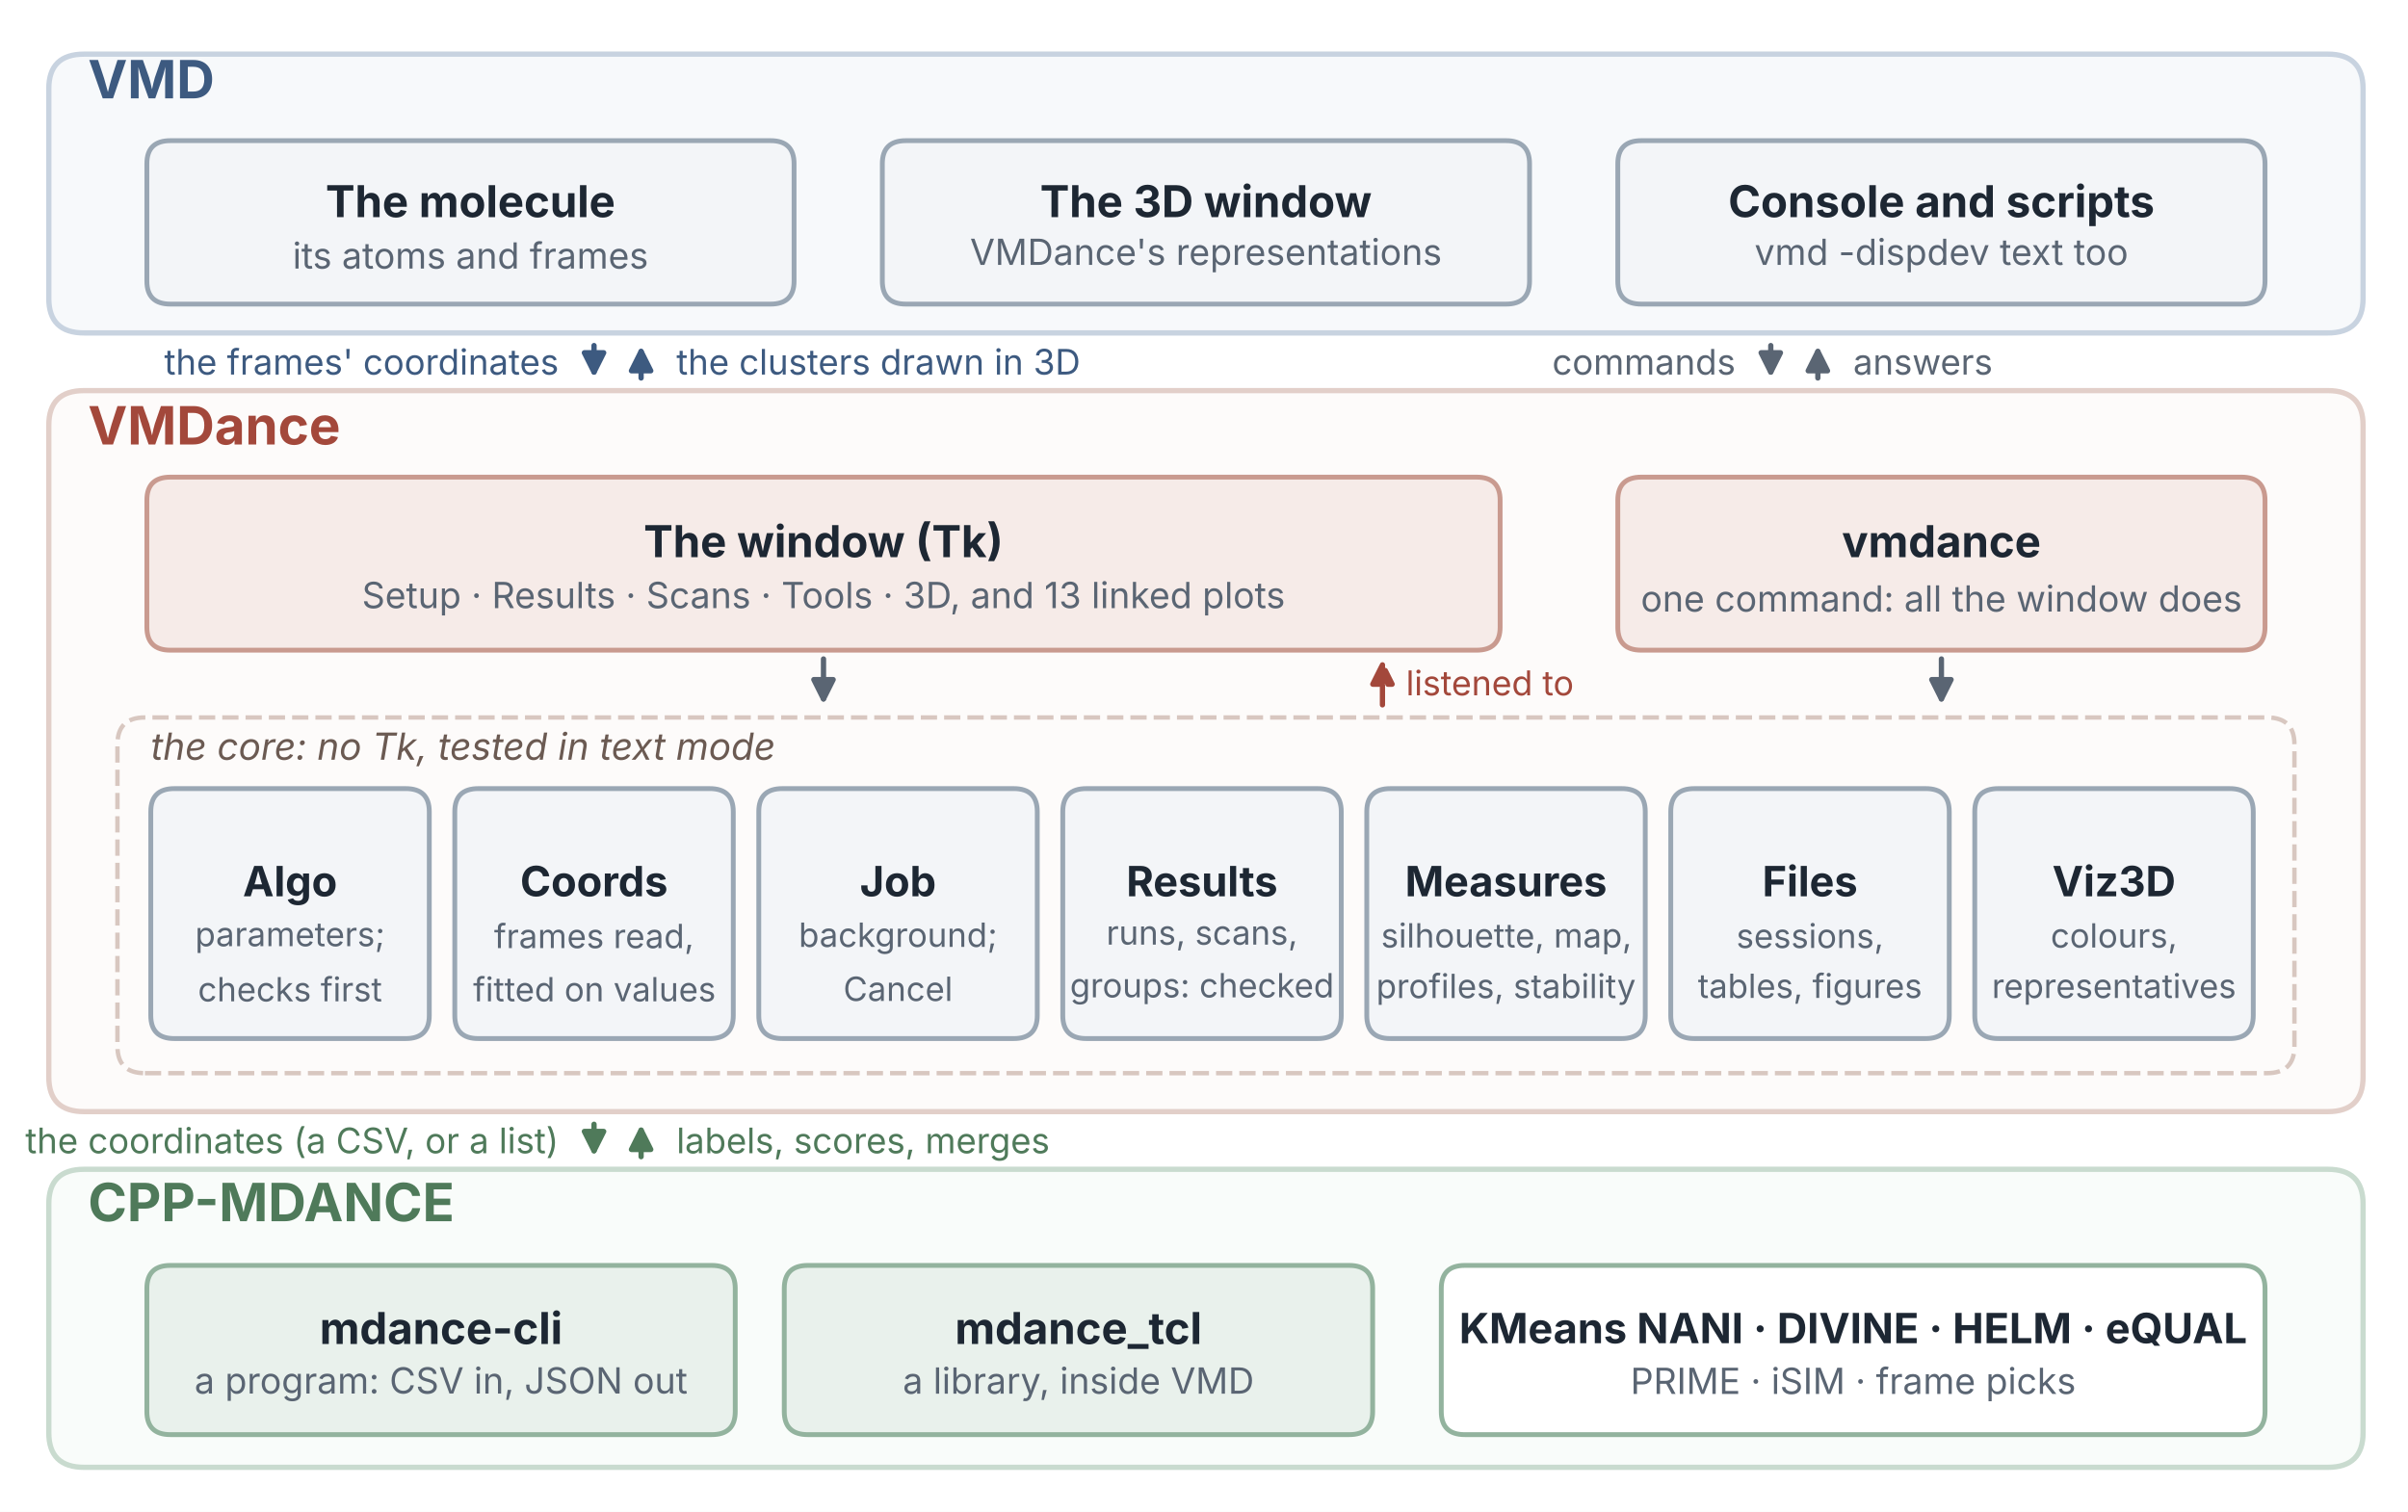
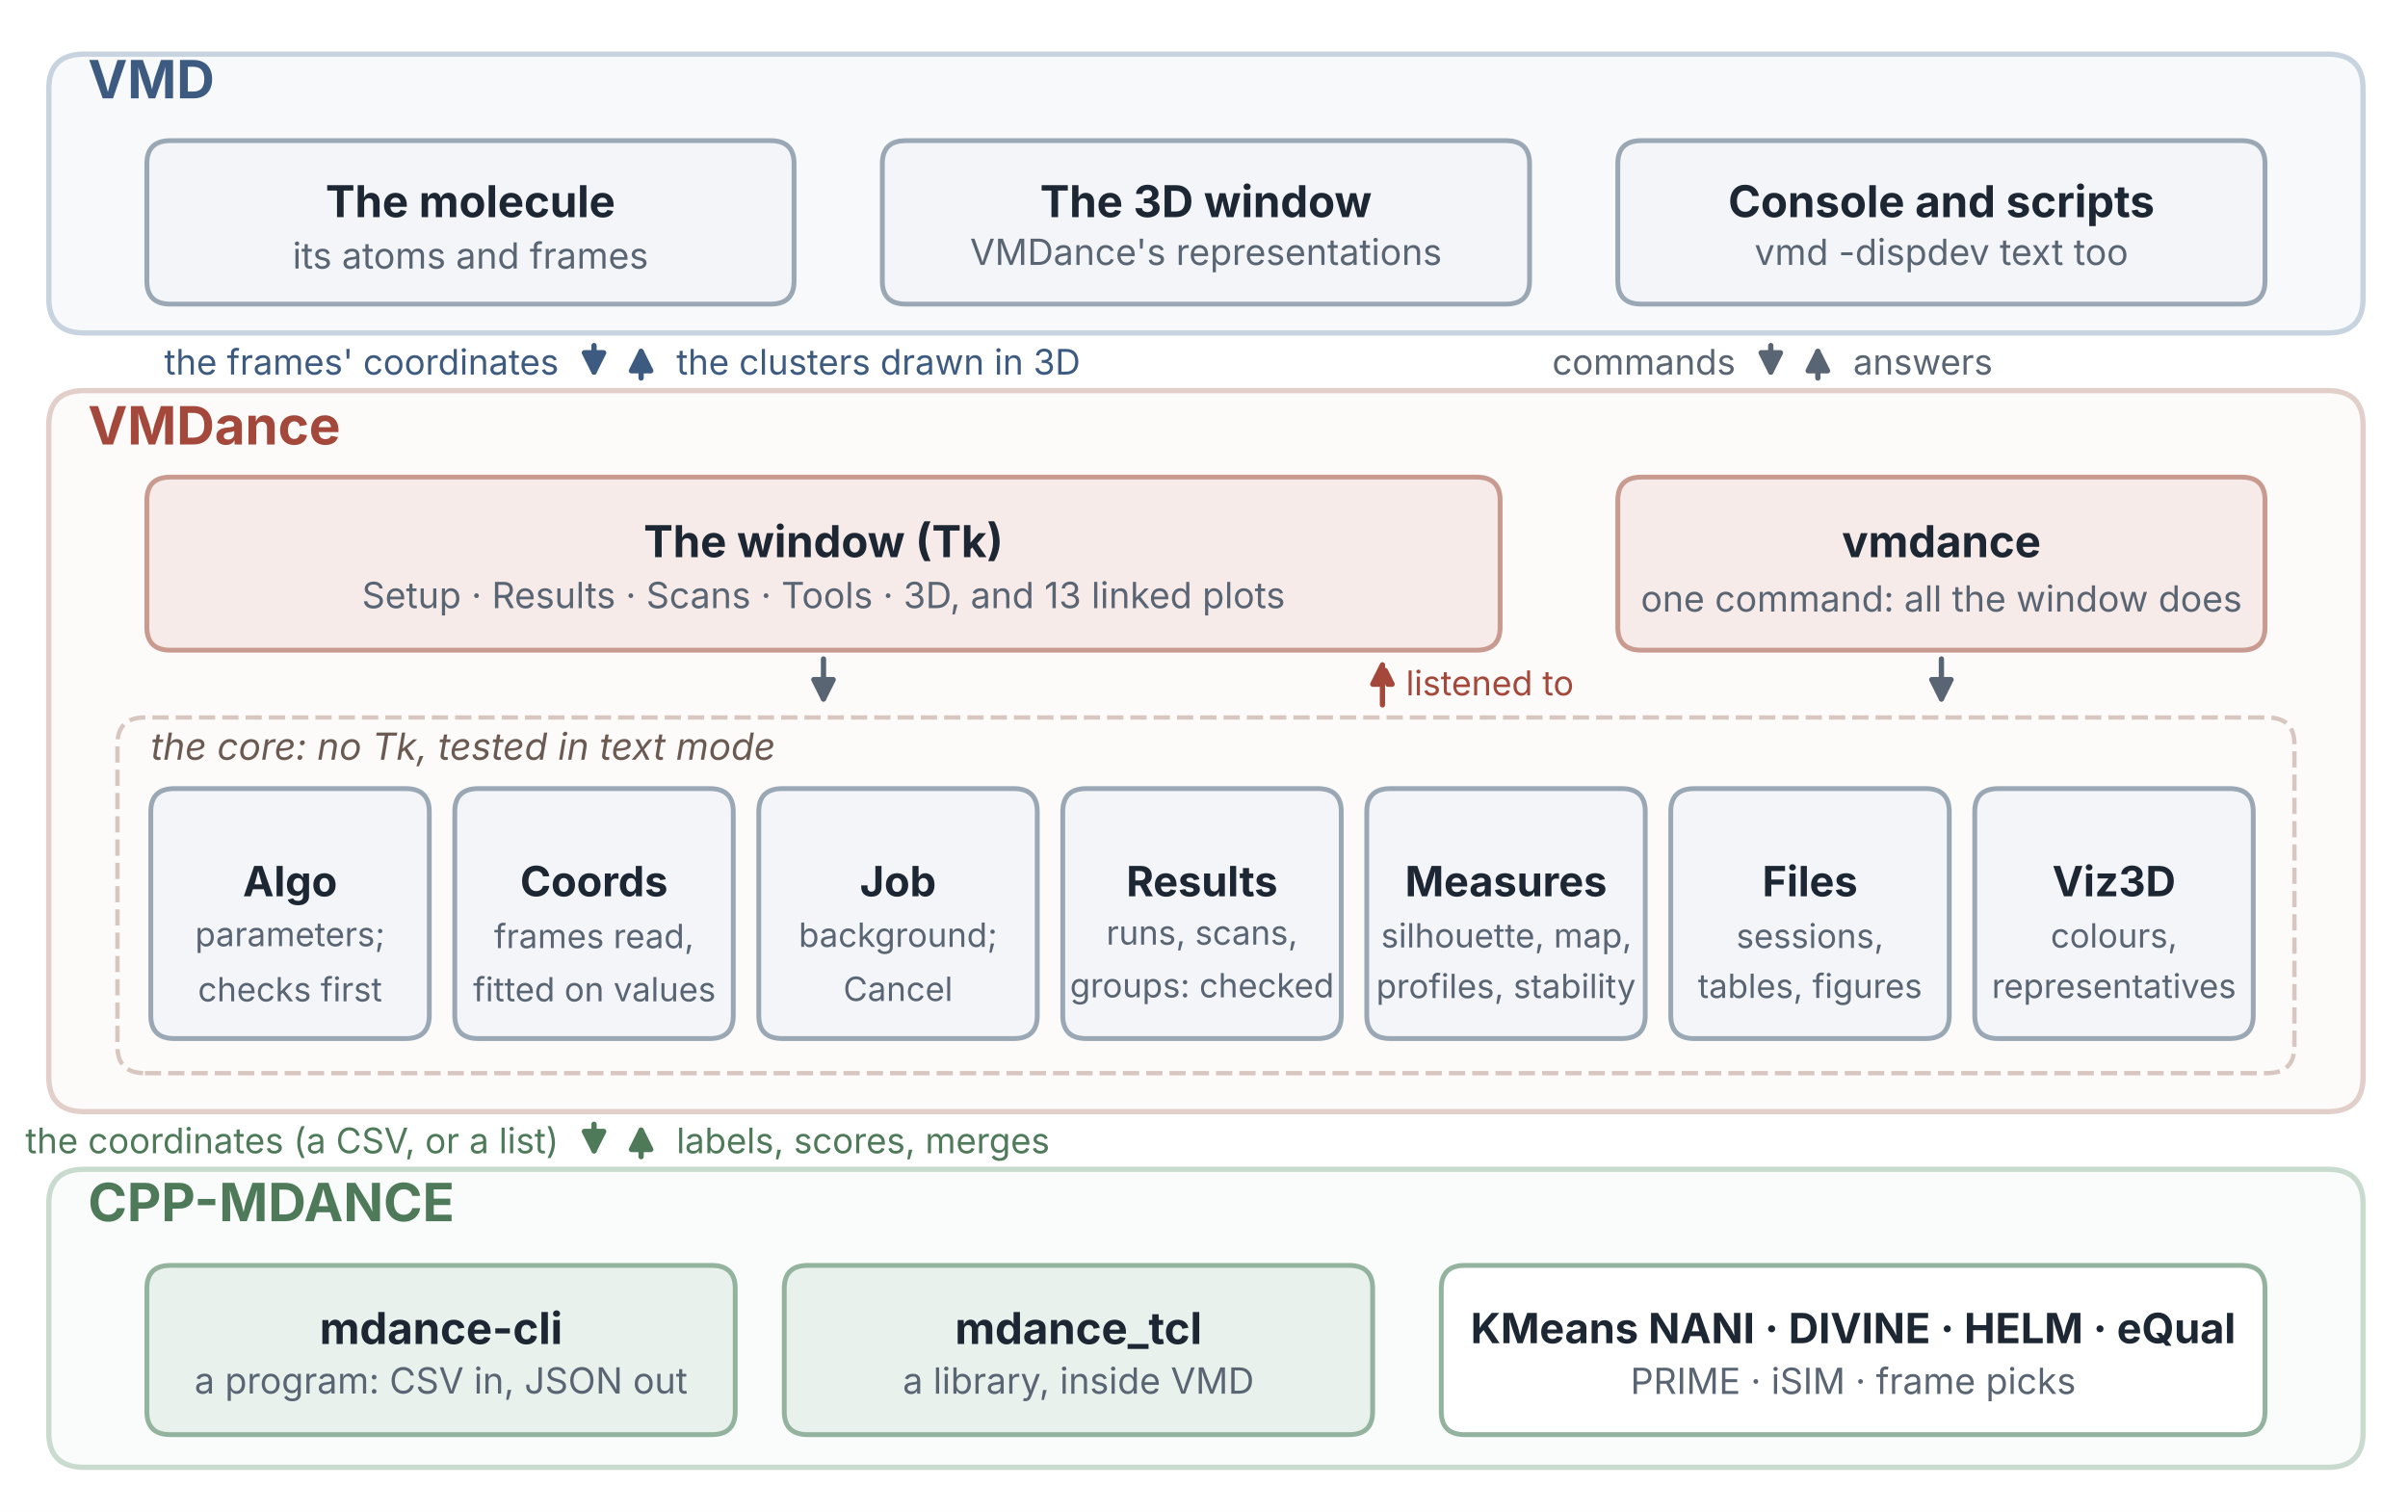
<svg xmlns="http://www.w3.org/2000/svg" width="548.083pt" height="344.16pt" viewBox="0 0 548.083 344.16" version="1.1">
  <defs>
    <style type="text/css">*{stroke-linejoin: round; stroke-linecap: butt}</style>
  </defs>
  <g id="figure_1">
    <g id="patch_1">
      <path d="M 0 344.16  L 548.083 344.16  L 548.083 0  L 0 0  z " style="fill: #ffffff" />
    </g>
    <g id="axes_1">
      <g id="patch_2">
        <path d="M 19.142 75.789  L 529.824 75.789  Q 537.859 75.789 537.859 67.911  L 537.859 20.204  Q 537.859 12.325 529.824 12.325  L 19.142 12.325  Q 11.107 12.325 11.107 20.204  L 11.107 67.911  Q 11.107 75.789 19.142 75.789  z " clip-path="url(#pc2476eb00e)" style="fill: #f7f9fb; stroke: #c8d3e0; stroke-width: 1.2; stroke-linejoin: miter" />
      </g>
      <g id="patch_3">
        <path d="M 38.784 69.224  L 175.382 69.224  Q 180.739 69.224 180.739 63.972  L 180.739 37.273  Q 180.739 32.021 175.382 32.021  L 38.784 32.021  Q 33.427 32.021 33.427 37.273  L 33.427 63.972  Q 33.427 69.224 38.784 69.224  z " clip-path="url(#pc2476eb00e)" style="fill: #f3f5f8; stroke: #9aa7b4; stroke-width: 1.1; stroke-linejoin: miter" />
      </g>
      <g id="patch_4">
        <path d="M 206.184 69.224  L 342.782 69.224  Q 348.139 69.224 348.139 63.972  L 348.139 37.273  Q 348.139 32.021 342.782 32.021  L 206.184 32.021  Q 200.827 32.021 200.827 37.273  L 200.827 63.972  Q 200.827 69.224 206.184 69.224  z " clip-path="url(#pc2476eb00e)" style="fill: #f3f5f8; stroke: #9aa7b4; stroke-width: 1.1; stroke-linejoin: miter" />
      </g>
      <g id="patch_5">
        <path d="M 373.584 69.224  L 510.182 69.224  Q 515.539 69.224 515.539 63.972  L 515.539 37.273  Q 515.539 32.021 510.182 32.021  L 373.584 32.021  Q 368.227 32.021 368.227 37.273  L 368.227 63.972  Q 368.227 69.224 373.584 69.224  z " clip-path="url(#pc2476eb00e)" style="fill: #f3f5f8; stroke: #9aa7b4; stroke-width: 1.1; stroke-linejoin: miter" />
      </g>
      <g id="patch_6">
        <path d="M 19.142 253.052  L 529.824 253.052  Q 537.859 253.052 537.859 245.173  L 537.859 96.798  Q 537.859 88.92 529.824 88.92  L 19.142 88.92  Q 11.107 88.92 11.107 96.798  L 11.107 245.173  Q 11.107 253.052 19.142 253.052  z " clip-path="url(#pc2476eb00e)" style="fill: #fdfbfa; stroke: #e2cfc9; stroke-width: 1.2; stroke-linejoin: miter" />
      </g>
      <g id="patch_7">
        <path d="M 38.784 148.007  L 336.086 148.007  Q 341.443 148.007 341.443 142.755  L 341.443 113.868  Q 341.443 108.616 336.086 108.616  L 38.784 108.616  Q 33.427 108.616 33.427 113.868  L 33.427 142.755  Q 33.427 148.007 38.784 148.007  z " clip-path="url(#pc2476eb00e)" style="fill: #f6ebe8; stroke: #c99a8f; stroke-width: 1.1; stroke-linejoin: miter" />
      </g>
      <g id="patch_8">
        <path d="M 373.584 148.007  L 510.182 148.007  Q 515.539 148.007 515.539 142.755  L 515.539 113.868  Q 515.539 108.616 510.182 108.616  L 373.584 108.616  Q 368.227 108.616 368.227 113.868  L 368.227 142.755  Q 368.227 148.007 373.584 148.007  z " clip-path="url(#pc2476eb00e)" style="fill: #f6ebe8; stroke: #c99a8f; stroke-width: 1.1; stroke-linejoin: miter" />
      </g>
      <g id="patch_9">
        <path d="M 32.981 244.298  L 515.986 244.298  Q 522.235 244.298 522.235 238.17  L 522.235 169.454  Q 522.235 163.326 515.986 163.326  L 32.981 163.326  Q 26.731 163.326 26.731 169.454  L 26.731 238.17  Q 26.731 244.298 32.981 244.298  L 32.981 244.298  z " clip-path="url(#pc2476eb00e)" style="fill: none; stroke-dasharray: 3.7,1.6; stroke-dashoffset: 0; stroke: #d8c7c0; stroke-linejoin: miter" />
      </g>
      <g id="patch_10">
        <path d="M 39.677 236.42  L 92.352 236.42  Q 97.709 236.42 97.709 231.167  L 97.709 184.773  Q 97.709 179.521 92.352 179.521  L 39.677 179.521  Q 34.32 179.521 34.32 184.773  L 34.32 231.167  Q 34.32 236.42 39.677 236.42  z " clip-path="url(#pc2476eb00e)" style="fill: #f3f5f8; stroke: #9aa7b4; stroke-width: 1.1; stroke-linejoin: miter" />
      </g>
      <g id="patch_11">
        <path d="M 108.869 236.42  L 161.544 236.42  Q 166.901 236.42 166.901 231.167  L 166.901 184.773  Q 166.901 179.521 161.544 179.521  L 108.869 179.521  Q 103.512 179.521 103.512 184.773  L 103.512 231.167  Q 103.512 236.42 108.869 236.42  z " clip-path="url(#pc2476eb00e)" style="fill: #f3f5f8; stroke: #9aa7b4; stroke-width: 1.1; stroke-linejoin: miter" />
      </g>
      <g id="patch_12">
        <path d="M 178.061 236.42  L 230.736 236.42  Q 236.093 236.42 236.093 231.167  L 236.093 184.773  Q 236.093 179.521 230.736 179.521  L 178.061 179.521  Q 172.704 179.521 172.704 184.773  L 172.704 231.167  Q 172.704 236.42 178.061 236.42  z " clip-path="url(#pc2476eb00e)" style="fill: #f3f5f8; stroke: #9aa7b4; stroke-width: 1.1; stroke-linejoin: miter" />
      </g>
      <g id="patch_13">
        <path d="M 247.253 236.42  L 299.928 236.42  Q 305.285 236.42 305.285 231.167  L 305.285 184.773  Q 305.285 179.521 299.928 179.521  L 247.253 179.521  Q 241.896 179.521 241.896 184.773  L 241.896 231.167  Q 241.896 236.42 247.253 236.42  z " clip-path="url(#pc2476eb00e)" style="fill: #f3f5f8; stroke: #9aa7b4; stroke-width: 1.1; stroke-linejoin: miter" />
      </g>
      <g id="patch_14">
        <path d="M 316.445 236.42  L 369.12 236.42  Q 374.477 236.42 374.477 231.167  L 374.477 184.773  Q 374.477 179.521 369.12 179.521  L 316.445 179.521  Q 311.088 179.521 311.088 184.773  L 311.088 231.167  Q 311.088 236.42 316.445 236.42  z " clip-path="url(#pc2476eb00e)" style="fill: #f3f5f8; stroke: #9aa7b4; stroke-width: 1.1; stroke-linejoin: miter" />
      </g>
      <g id="patch_15">
        <path d="M 385.637 236.42  L 438.312 236.42  Q 443.669 236.42 443.669 231.167  L 443.669 184.773  Q 443.669 179.521 438.312 179.521  L 385.637 179.521  Q 380.28 179.521 380.28 184.773  L 380.28 231.167  Q 380.28 236.42 385.637 236.42  z " clip-path="url(#pc2476eb00e)" style="fill: #f3f5f8; stroke: #9aa7b4; stroke-width: 1.1; stroke-linejoin: miter" />
      </g>
      <g id="patch_16">
        <path d="M 454.829 236.42  L 507.504 236.42  Q 512.861 236.42 512.861 231.167  L 512.861 184.773  Q 512.861 179.521 507.504 179.521  L 454.829 179.521  Q 449.472 179.521 449.472 184.773  L 449.472 231.167  Q 449.472 236.42 454.829 236.42  z " clip-path="url(#pc2476eb00e)" style="fill: #f3f5f8; stroke: #9aa7b4; stroke-width: 1.1; stroke-linejoin: miter" />
      </g>
      <g id="patch_17">
        <path d="M 19.142 334.023  L 529.824 334.023  Q 537.859 334.023 537.859 326.145  L 537.859 274.06  Q 537.859 266.182 529.824 266.182  L 19.142 266.182  Q 11.107 266.182 11.107 274.06  L 11.107 326.145  Q 11.107 334.023 19.142 334.023  z " clip-path="url(#pc2476eb00e)" style="fill: #f9fcfa; stroke: #c9dbcf; stroke-width: 1.2; stroke-linejoin: miter" />
      </g>
      <g id="patch_18">
        <path d="M 38.784 326.583  L 161.99 326.583  Q 167.347 326.583 167.347 321.33  L 167.347 293.319  Q 167.347 288.066 161.99 288.066  L 38.784 288.066  Q 33.427 288.066 33.427 293.319  L 33.427 321.33  Q 33.427 326.583 38.784 326.583  z " clip-path="url(#pc2476eb00e)" style="fill: #e9f1ec; stroke: #93b39e; stroke-width: 1.1; stroke-linejoin: miter" />
      </g>
      <g id="patch_19">
        <path d="M 183.864 326.583  L 307.07 326.583  Q 312.427 326.583 312.427 321.33  L 312.427 293.319  Q 312.427 288.066 307.07 288.066  L 183.864 288.066  Q 178.507 288.066 178.507 293.319  L 178.507 321.33  Q 178.507 326.583 183.864 326.583  z " clip-path="url(#pc2476eb00e)" style="fill: #e9f1ec; stroke: #93b39e; stroke-width: 1.1; stroke-linejoin: miter" />
      </g>
      <g id="patch_20">
        <path d="M 333.408 326.583  L 510.182 326.583  Q 515.539 326.583 515.539 321.33  L 515.539 293.319  Q 515.539 288.066 510.182 288.066  L 333.408 288.066  Q 328.051 288.066 328.051 293.319  L 328.051 321.33  Q 328.051 326.583 333.408 326.583  z " clip-path="url(#pc2476eb00e)" style="fill: #ffffff; stroke: #93b39e; stroke-width: 1.1; stroke-linejoin: miter" />
      </g>
      <g id="patch_21">
        <path d="M 135.206 78.662  Q 135.206 82.353 135.206 84.701  " clip-path="url(#pc2476eb00e)" style="fill: none; stroke: #3d5a80; stroke-width: 1.2; stroke-linecap: round" />
        <path d="M 137.406 80.301  L 135.206 84.701  L 133.006 80.301  z " clip-path="url(#pc2476eb00e)" style="fill: #3d5a80; stroke: #3d5a80; stroke-width: 1.2; stroke-linecap: round" />
      </g>
      <g id="patch_22">
        <path d="M 145.92 86.047  Q 145.92 82.357 145.92 80.008  " clip-path="url(#pc2476eb00e)" style="fill: none; stroke: #3d5a80; stroke-width: 1.2; stroke-linecap: round" />
        <path d="M 143.72 84.408  L 145.92 80.008  L 148.12 84.408  z " clip-path="url(#pc2476eb00e)" style="fill: #3d5a80; stroke: #3d5a80; stroke-width: 1.2; stroke-linecap: round" />
      </g>
      <g id="patch_23">
        <path d="M 403.046 78.662  Q 403.046 82.353 403.046 84.701  " clip-path="url(#pc2476eb00e)" style="fill: none; stroke: #5a6573; stroke-width: 1.2; stroke-linecap: round" />
        <path d="M 405.246 80.301  L 403.046 84.701  L 400.846 80.301  z " clip-path="url(#pc2476eb00e)" style="fill: #5a6573; stroke: #5a6573; stroke-width: 1.2; stroke-linecap: round" />
      </g>
      <g id="patch_24">
        <path d="M 413.76 86.047  Q 413.76 82.357 413.76 80.008  " clip-path="url(#pc2476eb00e)" style="fill: none; stroke: #5a6573; stroke-width: 1.2; stroke-linecap: round" />
        <path d="M 411.56 84.408  L 413.76 80.008  L 415.96 84.408  z " clip-path="url(#pc2476eb00e)" style="fill: #5a6573; stroke: #5a6573; stroke-width: 1.2; stroke-linecap: round" />
      </g>
      <g id="patch_25">
        <path d="M 135.206 255.925  Q 135.206 259.615 135.206 261.963  " clip-path="url(#pc2476eb00e)" style="fill: none; stroke: #4f7a5a; stroke-width: 1.2; stroke-linecap: round" />
        <path d="M 137.406 257.563  L 135.206 261.963  L 133.006 257.563  z " clip-path="url(#pc2476eb00e)" style="fill: #4f7a5a; stroke: #4f7a5a; stroke-width: 1.2; stroke-linecap: round" />
      </g>
      <g id="patch_26">
        <path d="M 145.92 263.309  Q 145.92 259.619 145.92 257.271  " clip-path="url(#pc2476eb00e)" style="fill: none; stroke: #4f7a5a; stroke-width: 1.2; stroke-linecap: round" />
        <path d="M 143.72 261.671  L 145.92 257.271  L 148.12 261.671  z " clip-path="url(#pc2476eb00e)" style="fill: #4f7a5a; stroke: #4f7a5a; stroke-width: 1.2; stroke-linecap: round" />
      </g>
      <g id="patch_27">
        <path d="M 187.435 150.007  Q 187.435 155.228 187.435 159.107  " clip-path="url(#pc2476eb00e)" style="fill: none; stroke: #5a6573; stroke-width: 1.2; stroke-linecap: round" />
        <path d="M 189.635 154.707  L 187.435 159.107  L 185.235 154.707  z " clip-path="url(#pc2476eb00e)" style="fill: #5a6573; stroke: #5a6573; stroke-width: 1.2; stroke-linecap: round" />
      </g>
      <g id="patch_28">
        <path d="M 441.883 150.007  Q 441.883 155.228 441.883 159.107  " clip-path="url(#pc2476eb00e)" style="fill: none; stroke: #5a6573; stroke-width: 1.2; stroke-linecap: round" />
        <path d="M 444.083 154.707  L 441.883 159.107  L 439.683 154.707  z " clip-path="url(#pc2476eb00e)" style="fill: #5a6573; stroke: #5a6573; stroke-width: 1.2; stroke-linecap: round" />
      </g>
      <g id="patch_29">
        <path d="M 314.659 160.452  Q 314.659 155.231 314.659 151.351  " clip-path="url(#pc2476eb00e)" style="fill: none; stroke-dasharray: 4.44,1.92; stroke-dashoffset: 0; stroke: #a3483b; stroke-width: 1.2; stroke-linecap: round" />
        <path d="M 312.459 155.751  L 314.659 151.351  L 316.859 155.751  z " clip-path="url(#pc2476eb00e)" style="fill: #a3483b; stroke-dasharray: 4.44,1.92; stroke-dashoffset: 0; stroke: #a3483b; stroke-width: 1.2; stroke-linecap: round" />
      </g>
      <g id="text_1">
        <text style="font-weight: 700; font-size: 12px; font-family: 'Inter', 'DejaVu Sans'; text-anchor: start; fill: #3d5a80" x="20.035" y="22.392" transform="rotate(-0 20.03525 22.392)">VMD</text>
      </g>
      <g id="text_2">
        <text style="font-weight: 700; font-size: 10px; font-family: 'Inter', 'DejaVu Sans'; text-anchor: middle; fill: #1d2733" x="107.083" y="49.424" transform="rotate(-0 107.0833 49.42392)">The molecule</text>
      </g>
      <g id="text_3">
        <text style="font-size: 8.2px; font-family: 'Inter', 'DejaVu Sans'; text-anchor: middle; fill: #5a6573" x="107.083" y="61.134" transform="rotate(-0 107.0833 61.13442)">its atoms and frames</text>
      </g>
      <g id="text_4">
        <text style="font-weight: 700; font-size: 10px; font-family: 'Inter', 'DejaVu Sans'; text-anchor: middle; fill: #1d2733" x="274.483" y="49.424" transform="rotate(-0 274.4832 49.42392)">The 3D window</text>
      </g>
      <g id="text_5">
        <text style="font-size: 8.2px; font-family: 'Inter', 'DejaVu Sans'; text-anchor: middle; fill: #5a6573" x="274.483" y="60.307" transform="rotate(-0 274.4832 60.30737)">VMDance's representations</text>
      </g>
      <g id="text_6">
        <text style="font-weight: 700; font-size: 10px; font-family: 'Inter', 'DejaVu Sans'; text-anchor: middle; fill: #1d2733" x="441.883" y="49.424" transform="rotate(-0 441.8832 49.42392)">Console and scripts</text>
      </g>
      <g id="text_7">
        <text style="font-size: 8.2px; font-family: 'Inter', 'DejaVu Sans'; text-anchor: middle; fill: #5a6573" x="441.883" y="60.307" transform="rotate(-0 441.8832 60.30737)">vmd -dispdev text too</text>
      </g>
      <g id="text_8">
        <text style="font-weight: 700; font-size: 12px; font-family: 'Inter', 'DejaVu Sans'; text-anchor: start; fill: #a3483b" x="20.035" y="101.175" transform="rotate(-0 20.03525 101.1752)">VMDance</text>
      </g>
      <g id="text_9">
        <text style="font-weight: 700; font-size: 10px; font-family: 'Inter', 'DejaVu Sans'; text-anchor: middle; fill: #1d2733" x="187.435" y="126.828" transform="rotate(-0 187.4352 126.8284)">The window (Tk)</text>
      </g>
      <g id="text_10">
        <text style="font-size: 8.2px; font-family: 'Inter', 'DejaVu Sans'; text-anchor: middle; fill: #5a6573" x="187.435" y="138.434" transform="rotate(-0 187.4352 138.434)">Setup · Results · Scans · Tools · 3D, and 13 linked plots</text>
      </g>
      <g id="text_11">
        <text style="font-weight: 700; font-size: 10px; font-family: 'Inter', 'DejaVu Sans'; text-anchor: middle; fill: #1d2733" x="441.883" y="126.828" transform="rotate(-0 441.8832 126.8284)">vmdance</text>
      </g>
      <g id="text_12">
        <text style="font-size: 8.2px; font-family: 'Inter', 'DejaVu Sans'; text-anchor: middle; fill: #5a6573" x="441.883" y="139.219" transform="rotate(-0 441.8832 139.2188)">one command: all the window does</text>
      </g>
      <g id="text_13">
        <text style="font-style: italic; font-size: 8.5px; font-family: 'Inter', 'DejaVu Sans'; text-anchor: start; fill: #6b5a52" x="34.32" y="172.955" transform="rotate(-0 34.32005 172.9554)">the core: no Tk, tested in text mode</text>
      </g>
      <g id="text_14">
        <text style="font-weight: 700; font-size: 9.5px; font-family: 'Inter', 'DejaVu Sans'; text-anchor: middle; fill: #1d2733" x="66.014" y="204.029" transform="rotate(-0 66.01445 204.0291)">Algo</text>
      </g>
      <g id="text_15">
        <text style="font-size: 7.6px; font-family: 'Inter', 'DejaVu Sans'; fill: #5a6573" transform="translate(44.40373 215.3951)">parameters;</text>
        <text style="font-size: 7.6px; font-family: 'Inter', 'DejaVu Sans'; fill: #5a6573" transform="translate(45.04439 227.9472)">checks first</text>
      </g>
      <g id="text_16">
        <text style="font-weight: 700; font-size: 9.5px; font-family: 'Inter', 'DejaVu Sans'; text-anchor: middle; fill: #1d2733" x="135.206" y="204.029" transform="rotate(-0 135.2064 204.0291)">Coords</text>
      </g>
      <g id="text_17">
        <text style="font-size: 7.6px; font-family: 'Inter', 'DejaVu Sans'; fill: #5a6573" transform="translate(112.4415 215.8309)">frames read,</text>
        <text style="font-size: 7.6px; font-family: 'Inter', 'DejaVu Sans'; fill: #5a6573" transform="translate(107.6796 227.9436)">fitted on values</text>
      </g>
      <g id="text_18">
        <text style="font-weight: 700; font-size: 9.5px; font-family: 'Inter', 'DejaVu Sans'; text-anchor: middle; fill: #1d2733" x="204.398" y="204.029" transform="rotate(-0 204.3984 204.0291)">Job</text>
      </g>
      <g id="text_19">
        <text style="font-size: 7.6px; font-family: 'Inter', 'DejaVu Sans'; fill: #5a6573" transform="translate(181.7873 215.5471)">background;</text>
        <text style="font-size: 7.6px; font-family: 'Inter', 'DejaVu Sans'; fill: #5a6573" transform="translate(191.9374 227.851)">Cancel</text>
      </g>
      <g id="text_20">
        <text style="font-weight: 700; font-size: 9.5px; font-family: 'Inter', 'DejaVu Sans'; text-anchor: middle; fill: #1d2733" x="273.59" y="204.029" transform="rotate(-0 273.5904 204.0291)">Results</text>
      </g>
      <g id="text_21">
        <text style="font-size: 7.6px; font-family: 'Inter', 'DejaVu Sans'; fill: #5a6573" transform="translate(251.8058 215.0406)">runs, scans,</text>
        <text style="font-size: 7.6px; font-family: 'Inter', 'DejaVu Sans'; fill: #5a6573" transform="translate(243.5247 227.0417)">groups: checked</text>
      </g>
      <g id="text_22">
        <text style="font-weight: 700; font-size: 9.5px; font-family: 'Inter', 'DejaVu Sans'; text-anchor: middle; fill: #1d2733" x="342.782" y="204.029" transform="rotate(-0 342.7824 204.0291)">Measures</text>
      </g>
      <g id="text_23">
        <text style="font-size: 7.6px; font-family: 'Inter', 'DejaVu Sans'; fill: #5a6573" transform="translate(314.3282 215.6825)">silhouette, map,</text>
        <text style="font-size: 7.6px; font-family: 'Inter', 'DejaVu Sans'; fill: #5a6573" transform="translate(313.2351 227.2015)">profiles, stability</text>
      </g>
      <g id="text_24">
        <text style="font-weight: 700; font-size: 9.5px; font-family: 'Inter', 'DejaVu Sans'; text-anchor: middle; fill: #1d2733" x="411.974" y="204.029" transform="rotate(-0 411.9744 204.0291)">Files</text>
      </g>
      <g id="text_25">
        <text style="font-size: 7.6px; font-family: 'Inter', 'DejaVu Sans'; fill: #5a6573" transform="translate(395.1975 215.7917)">sessions,</text>
        <text style="font-size: 7.6px; font-family: 'Inter', 'DejaVu Sans'; fill: #5a6573" transform="translate(386.4545 227.1718)">tables, figures</text>
      </g>
      <g id="text_26">
        <text style="font-weight: 700; font-size: 9.5px; font-family: 'Inter', 'DejaVu Sans'; text-anchor: middle; fill: #1d2733" x="481.166" y="204.029" transform="rotate(-0 481.1664 204.0291)">Viz3D</text>
      </g>
      <g id="text_27">
        <text style="font-size: 7.6px; font-family: 'Inter', 'DejaVu Sans'; fill: #5a6573" transform="translate(466.7401 215.7009)">colours,</text>
        <text style="font-size: 7.6px; font-family: 'Inter', 'DejaVu Sans'; fill: #5a6573" transform="translate(453.3665 227.1771)">representatives</text>
      </g>
      <g id="text_28">
        <text style="font-weight: 700; font-size: 12px; font-family: 'Inter', 'DejaVu Sans'; text-anchor: start; fill: #4f7a5a" x="20.035" y="278" transform="rotate(-0 20.03525 277.9996)">CPP-MDANCE</text>
      </g>
      <g id="text_29">
        <text style="font-weight: 700; font-size: 10px; font-family: 'Inter', 'DejaVu Sans'; text-anchor: middle; fill: #1d2733" x="100.387" y="305.955" transform="rotate(-0 100.3872 305.955)">mdance-cli</text>
      </g>
      <g id="text_30">
        <text style="font-size: 8.2px; font-family: 'Inter', 'DejaVu Sans'; text-anchor: middle; fill: #5a6573" x="100.387" y="317.224" transform="rotate(-0 100.3872 317.2237)">a program: CSV in, JSON out</text>
      </g>
      <g id="text_31">
        <text style="font-weight: 700; font-size: 10px; font-family: 'Inter', 'DejaVu Sans'; text-anchor: middle; fill: #1d2733" x="245.467" y="305.955" transform="rotate(-0 245.4673 305.955)">mdance_tcl</text>
      </g>
      <g id="text_32">
        <text style="font-size: 8.2px; font-family: 'Inter', 'DejaVu Sans'; text-anchor: middle; fill: #5a6573" x="245.467" y="317.256" transform="rotate(-0 245.4673 317.2558)">a library, inside VMD</text>
      </g>
      <g id="text_33">
-         <text style="font-weight: 700; font-size: 9.5px; font-family: 'Inter', 'DejaVu Sans'; text-anchor: middle; fill: #1d2733" x="421.795" y="305.773" transform="rotate(-0 421.7953 305.7731)">KMeans NANI · DIVINE · HELM · eQUAL</text>
+         <text style="font-weight: 700; font-size: 9.5px; font-family: 'Inter', 'DejaVu Sans'; text-anchor: middle; fill: #1d2733" x="421.795" y="305.773" transform="rotate(-0 421.7953 305.7731)">KMeans NANI · DIVINE · HELM · eQual</text>
      </g>
      <g id="text_34">
        <text style="font-size: 8.2px; font-family: 'Inter', 'DejaVu Sans'; text-anchor: middle; fill: #5a6573" x="421.795" y="317.314" transform="rotate(-0 421.7953 317.3141)">PRIME · iSIM · frame picks</text>
      </g>
      <g id="text_35">
        <text style="font-size: 8px; font-family: 'Inter', 'DejaVu Sans'; text-anchor: end; fill: #3d5a80" x="127.171" y="85.265" transform="rotate(-0 127.1713 85.26489)">the frames' coordinates</text>
      </g>
      <g id="text_36">
        <text style="font-size: 8px; font-family: 'Inter', 'DejaVu Sans'; text-anchor: start; fill: #3d5a80" x="153.955" y="85.265" transform="rotate(-0 153.9553 85.26489)">the clusters drawn in 3D</text>
      </g>
      <g id="text_37">
        <text style="font-size: 8px; font-family: 'Inter', 'DejaVu Sans'; text-anchor: end; fill: #5a6573" x="395.011" y="85.265" transform="rotate(-0 395.0113 85.26489)">commands</text>
      </g>
      <g id="text_38">
        <text style="font-size: 8px; font-family: 'Inter', 'DejaVu Sans'; text-anchor: start; fill: #5a6573" x="421.795" y="85.265" transform="rotate(-0 421.7953 85.26489)">answers</text>
      </g>
      <g id="text_39">
        <text style="font-size: 8px; font-family: 'Inter', 'DejaVu Sans'; text-anchor: end; fill: #4f7a5a" x="127.171" y="262.527" transform="rotate(-0 127.1713 262.527)">the coordinates (a CSV, or a list)</text>
      </g>
      <g id="text_40">
        <text style="font-size: 8px; font-family: 'Inter', 'DejaVu Sans'; text-anchor: start; fill: #4f7a5a" x="153.955" y="262.527" transform="rotate(-0 153.9553 262.527)">labels, scores, merges</text>
      </g>
      <g id="text_41">
        <text style="font-size: 7.8px; font-family: 'Inter', 'DejaVu Sans'; text-anchor: start; fill: #a3483b" x="320.016" y="158.285" transform="rotate(-0 320.0161 158.2854)">listened to</text>
      </g>
    </g>
  </g>
  <defs>
    <clipPath id="pc2476eb00e">
      <rect x="6.643" y="5.76" width="535.68" height="332.64" />
    </clipPath>
  </defs>
</svg>
